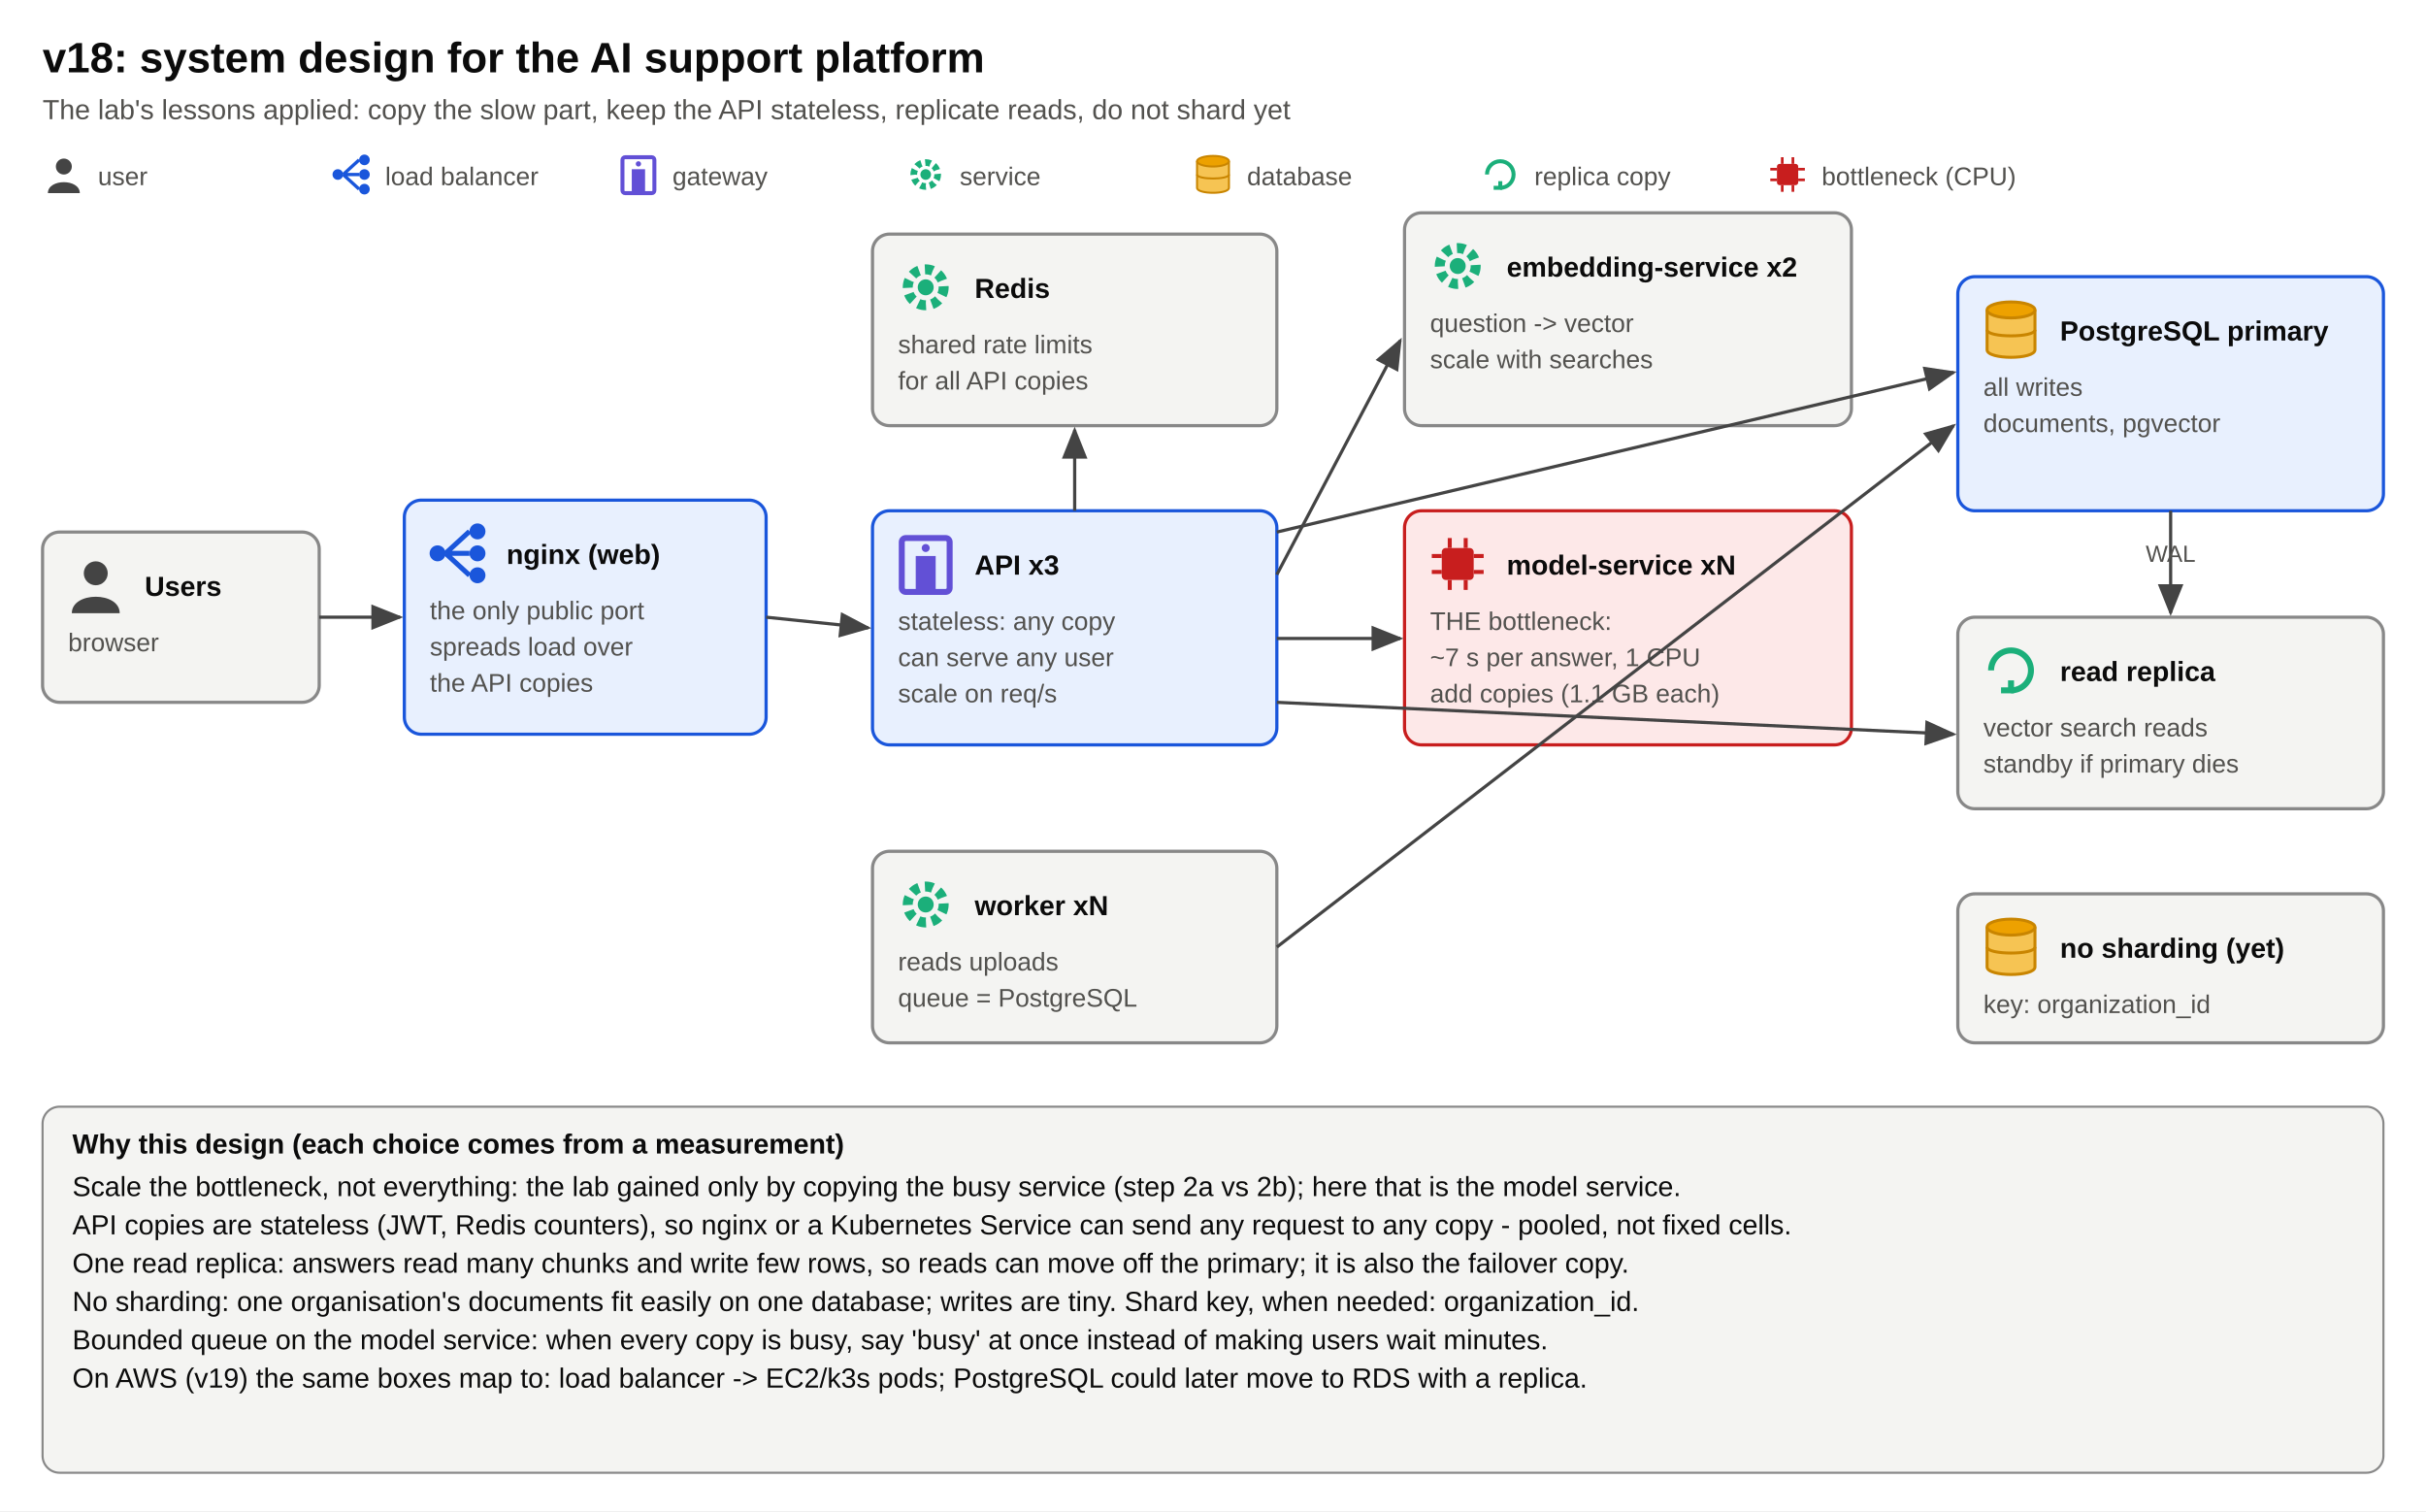
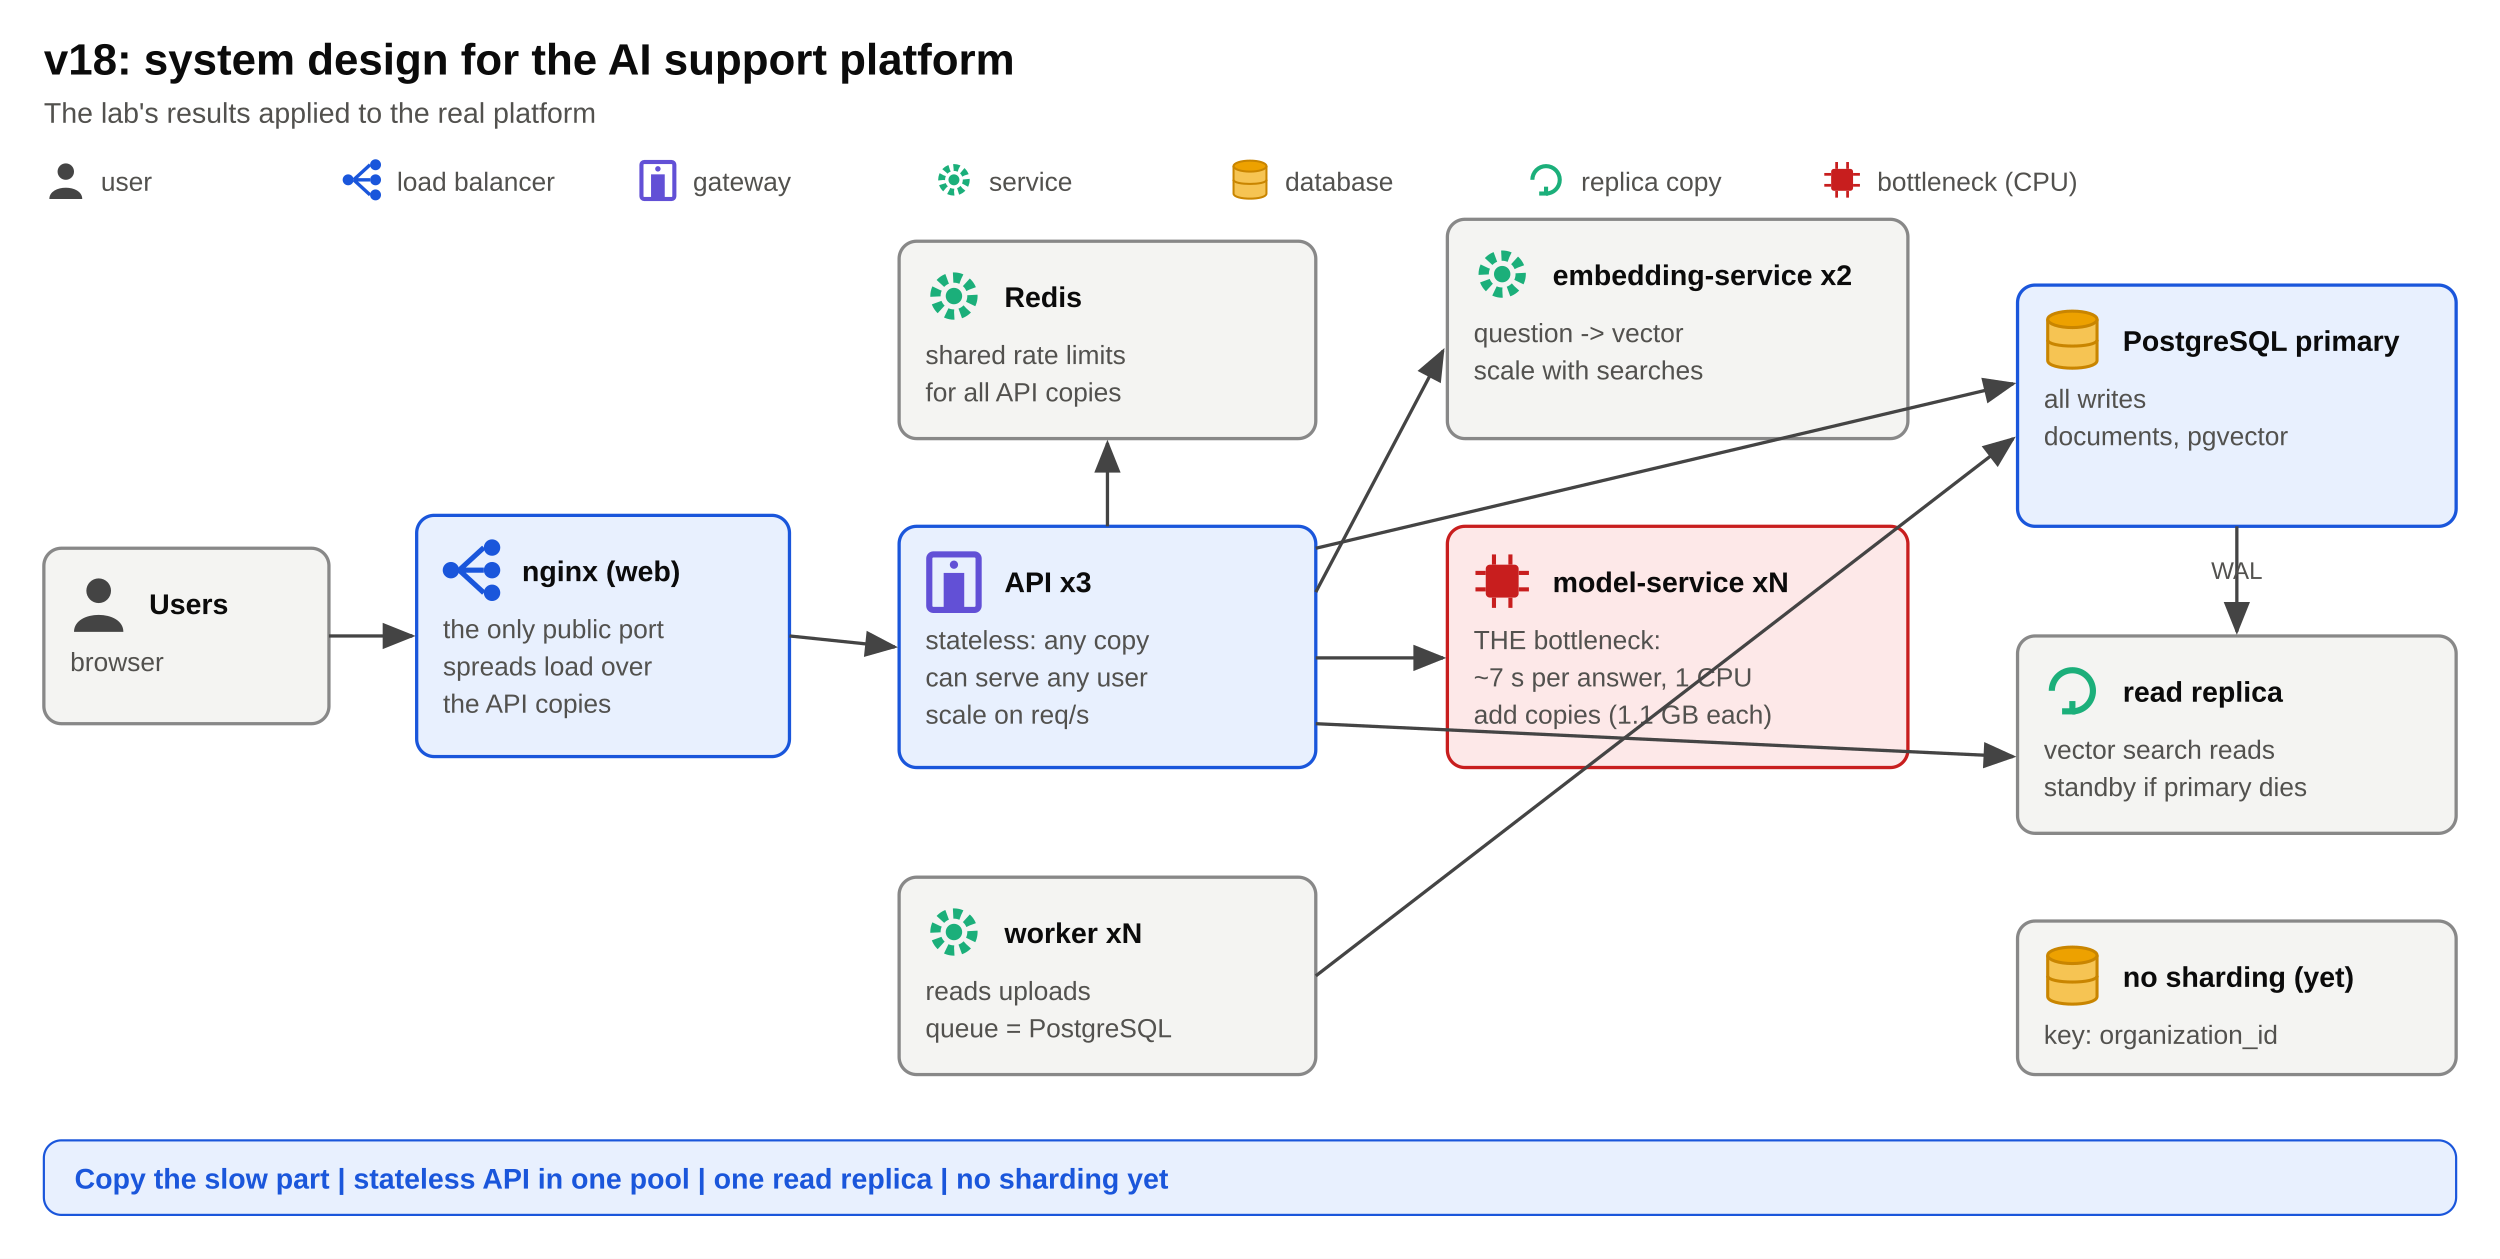
- <svg xmlns="http://www.w3.org/2000/svg" xmlns:xlink="http://www.w3.org/1999/xlink" width="1140" height="710" viewBox="0 0 1140 710" font-family="Arial, Helvetica, sans-serif" font-size="13">
+ <svg xmlns="http://www.w3.org/2000/svg" xmlns:xlink="http://www.w3.org/1999/xlink" width="1140" height="574" viewBox="0 0 1140 574" font-family="Arial, Helvetica, sans-serif" font-size="13">
  <defs>
    <marker id="arr" markerWidth="10" markerHeight="8" refX="9" refY="4" orient="auto">
      <path d="M0,0 L10,4 L0,8 z" fill="#444" />
    </marker>
    <symbol id="i-user" viewBox="0 0 32 32">
      <circle cx="16" cy="10" r="6" fill="#444" />
      <path d="M4,30 C4,19 28,19 28,30 z" fill="#444" />
    </symbol>
    <symbol id="i-lb" viewBox="0 0 32 32">
      <circle cx="6" cy="16" r="4" fill="#1a56db" />
      <circle cx="26" cy="5" r="4" fill="#1a56db" />
      <circle cx="26" cy="16" r="4" fill="#1a56db" />
      <circle cx="26" cy="27" r="4" fill="#1a56db" />
      <path d="M10,16 L22,5 M10,16 L22,16 M10,16 L22,27" stroke="#1a56db" stroke-width="2.5" />
    </symbol>
    <symbol id="i-gate" viewBox="0 0 32 32">
      <rect x="4" y="3" width="24" height="27" rx="2" fill="none" stroke="#6250d6" stroke-width="3" />
      <rect x="11" y="12" width="10" height="18" fill="#6250d6" />
      <circle cx="16" cy="8" r="2" fill="#6250d6" />
    </symbol>
    <symbol id="i-svc" viewBox="0 0 32 32">
      <circle cx="16" cy="16" r="9" fill="none" stroke="#1baf7a" stroke-width="5" stroke-dasharray="4 3" />
      <circle cx="16" cy="16" r="4" fill="#1baf7a" />
    </symbol>
    <symbol id="i-db" viewBox="0 0 32 32">
      <ellipse cx="16" cy="6" rx="12" ry="4" fill="#eda100" />
      <path d="M4,6 V26 C4,31 28,31 28,26 V6" fill="#f6c453" stroke="#c98500" stroke-width="1.5" />
      <ellipse cx="16" cy="6" rx="12" ry="4" fill="#eda100" stroke="#c98500" stroke-width="1.5" />
      <path d="M4,16 C4,20 28,20 28,16" fill="none" stroke="#c98500" stroke-width="1.5" />
    </symbol>
    <symbol id="i-copy" viewBox="0 0 32 32">
      <path d="M6,16 A10,10 0 1 1 16,26" fill="none" stroke="#1baf7a" stroke-width="3" />
      <path d="M11,26 L16,26 L16,21" fill="none" stroke="#1baf7a" stroke-width="3" />
    </symbol>
    <symbol id="i-cpu" viewBox="0 0 32 32">
      <rect x="8" y="8" width="16" height="16" rx="2" fill="#c81e1e" />
      <path d="M12,3 V8 M20,3 V8 M12,24 V29 M20,24 V29 M3,12 H8 M3,20 H8 M24,12 H29 M24,20 H29" stroke="#c81e1e" stroke-width="2" />
    </symbol>
    <symbol id="i-file" viewBox="0 0 32 32">
      <path d="M7,3 H20 L26,9 V29 H7 z" fill="#fff" stroke="#444" stroke-width="2" />
      <path d="M11,14 H22 M11,19 H22 M11,24 H18" stroke="#444" stroke-width="2" />
    </symbol>
    <symbol id="i-net" viewBox="0 0 32 32">
      <circle cx="16" cy="16" r="12" fill="none" stroke="#444" stroke-width="2" />
      <path d="M4,16 H28 M16,4 C9,10 9,22 16,28 M16,4 C23,10 23,22 16,28" fill="none" stroke="#444" stroke-width="2" />
    </symbol>
  </defs>
-   <rect width="1140" height="710" fill="#ffffff" />
+   <rect width="1140" height="574" fill="#ffffff" />
  <text x="20" y="34" font-size="20" font-weight="bold" fill="#0b0b0b">v18: system design for the AI support platform</text>
-   <text x="20" y="56" fill="#52514e">The lab's lessons applied: copy the slow part, keep the API stateless, replicate reads, do not shard yet</text>
+   <text x="20" y="56" fill="#52514e">The lab's results applied to the real platform</text>
  <use href="#i-user" xlink:href="#i-user" x="20" y="72" width="20" height="20" />
  <text x="46" y="87" font-size="12" fill="#52514e">user</text>
  <use href="#i-lb" xlink:href="#i-lb" x="155" y="72" width="20" height="20" />
  <text x="181" y="87" font-size="12" fill="#52514e">load balancer</text>
  <use href="#i-gate" xlink:href="#i-gate" x="290" y="72" width="20" height="20" />
  <text x="316" y="87" font-size="12" fill="#52514e">gateway</text>
  <use href="#i-svc" xlink:href="#i-svc" x="425" y="72" width="20" height="20" />
  <text x="451" y="87" font-size="12" fill="#52514e">service</text>
  <use href="#i-db" xlink:href="#i-db" x="560" y="72" width="20" height="20" />
  <text x="586" y="87" font-size="12" fill="#52514e">database</text>
  <use href="#i-copy" xlink:href="#i-copy" x="695" y="72" width="20" height="20" />
  <text x="721" y="87" font-size="12" fill="#52514e">replica copy</text>
  <use href="#i-cpu" xlink:href="#i-cpu" x="830" y="72" width="20" height="20" />
  <text x="856" y="87" font-size="12" fill="#52514e">bottleneck (CPU)</text>
  <rect x="20" y="250" width="130" height="80" rx="8" fill="#f4f4f2" stroke="#888" stroke-width="1.5" />
  <use href="#i-user" xlink:href="#i-user" x="30" y="260" width="30" height="30" />
  <text x="68" y="280" font-weight="bold" fill="#0b0b0b">Users</text>
  <text x="32" y="306" font-size="12" fill="#52514e">browser</text>
  <rect x="190" y="235" width="170" height="110" rx="8" fill="#e8f0fe" stroke="#1a56db" stroke-width="1.5" />
  <use href="#i-lb" xlink:href="#i-lb" x="200" y="245" width="30" height="30" />
  <text x="238" y="265" font-weight="bold" fill="#0b0b0b">nginx (web)</text>
  <text x="202" y="291" font-size="12" fill="#52514e">the only public port</text>
  <text x="202" y="308" font-size="12" fill="#52514e">spreads load over</text>
  <text x="202" y="325" font-size="12" fill="#52514e">the API copies</text>
  <rect x="410" y="110" width="190" height="90" rx="8" fill="#f4f4f2" stroke="#888" stroke-width="1.5" />
  <use href="#i-svc" xlink:href="#i-svc" x="420" y="120" width="30" height="30" />
  <text x="458" y="140" font-weight="bold" fill="#0b0b0b">Redis</text>
  <text x="422" y="166" font-size="12" fill="#52514e">shared rate limits</text>
  <text x="422" y="183" font-size="12" fill="#52514e">for all API copies</text>
  <rect x="410" y="240" width="190" height="110" rx="8" fill="#e8f0fe" stroke="#1a56db" stroke-width="1.5" />
  <use href="#i-gate" xlink:href="#i-gate" x="420" y="250" width="30" height="30" />
  <text x="458" y="270" font-weight="bold" fill="#0b0b0b">API x3</text>
  <text x="422" y="296" font-size="12" fill="#52514e">stateless: any copy</text>
  <text x="422" y="313" font-size="12" fill="#52514e">can serve any user</text>
  <text x="422" y="330" font-size="12" fill="#52514e">scale on req/s</text>
  <rect x="410" y="400" width="190" height="90" rx="8" fill="#f4f4f2" stroke="#888" stroke-width="1.5" />
  <use href="#i-svc" xlink:href="#i-svc" x="420" y="410" width="30" height="30" />
  <text x="458" y="430" font-weight="bold" fill="#0b0b0b">worker xN</text>
  <text x="422" y="456" font-size="12" fill="#52514e">reads uploads</text>
  <text x="422" y="473" font-size="12" fill="#52514e">queue = PostgreSQL</text>
  <rect x="660" y="100" width="210" height="100" rx="8" fill="#f4f4f2" stroke="#888" stroke-width="1.5" />
  <use href="#i-svc" xlink:href="#i-svc" x="670" y="110" width="30" height="30" />
  <text x="708" y="130" font-weight="bold" fill="#0b0b0b">embedding-service x2</text>
  <text x="672" y="156" font-size="12" fill="#52514e">question -&gt; vector</text>
  <text x="672" y="173" font-size="12" fill="#52514e">scale with searches</text>
  <rect x="660" y="240" width="210" height="110" rx="8" fill="#fde8e8" stroke="#c81e1e" stroke-width="1.5" />
  <use href="#i-cpu" xlink:href="#i-cpu" x="670" y="250" width="30" height="30" />
  <text x="708" y="270" font-weight="bold" fill="#0b0b0b">model-service xN</text>
  <text x="672" y="296" font-size="12" fill="#52514e">THE bottleneck:</text>
  <text x="672" y="313" font-size="12" fill="#52514e">~7 s per answer, 1 CPU</text>
  <text x="672" y="330" font-size="12" fill="#52514e">add copies (1.1 GB each)</text>
  <rect x="920" y="130" width="200" height="110" rx="8" fill="#e8f0fe" stroke="#1a56db" stroke-width="1.5" />
  <use href="#i-db" xlink:href="#i-db" x="930" y="140" width="30" height="30" />
  <text x="968" y="160" font-weight="bold" fill="#0b0b0b">PostgreSQL primary</text>
  <text x="932" y="186" font-size="12" fill="#52514e">all writes</text>
  <text x="932" y="203" font-size="12" fill="#52514e">documents, pgvector</text>
  <rect x="920" y="290" width="200" height="90" rx="8" fill="#f4f4f2" stroke="#888" stroke-width="1.5" />
  <use href="#i-copy" xlink:href="#i-copy" x="930" y="300" width="30" height="30" />
  <text x="968" y="320" font-weight="bold" fill="#0b0b0b">read replica</text>
  <text x="932" y="346" font-size="12" fill="#52514e">vector search reads</text>
  <text x="932" y="363" font-size="12" fill="#52514e">standby if primary dies</text>
  <rect x="920" y="420" width="200" height="70" rx="8" fill="#f4f4f2" stroke="#888" stroke-width="1.5" />
  <use href="#i-db" xlink:href="#i-db" x="930" y="430" width="30" height="30" />
  <text x="968" y="450" font-weight="bold" fill="#0b0b0b">no sharding (yet)</text>
  <text x="932" y="476" font-size="12" fill="#52514e">key: organization_id</text>
  <line x1="150" y1="290" x2="188" y2="290" stroke="#444" stroke-width="1.5" marker-end="url(#arr)" />
  <line x1="360" y1="290" x2="408" y2="295" stroke="#444" stroke-width="1.5" marker-end="url(#arr)" />
  <line x1="505" y1="240" x2="505" y2="202" stroke="#444" stroke-width="1.5" marker-end="url(#arr)" />
  <line x1="600" y1="270" x2="658" y2="160" stroke="#444" stroke-width="1.5" marker-end="url(#arr)" />
  <line x1="600" y1="300" x2="658" y2="300" stroke="#444" stroke-width="1.5" marker-end="url(#arr)" />
  <line x1="600" y1="330" x2="918" y2="345" stroke="#444" stroke-width="1.5" marker-end="url(#arr)" />
  <line x1="600" y1="445" x2="918" y2="200" stroke="#444" stroke-width="1.5" marker-end="url(#arr)" />
  <line x1="600" y1="250" x2="918" y2="175" stroke="#444" stroke-width="1.5" marker-end="url(#arr)" />
  <line x1="1020" y1="240" x2="1020" y2="288" stroke="#444" stroke-width="1.5" marker-end="url(#arr)" />
  <text x="1020.0" y="264.0" text-anchor="middle" font-size="11" fill="#52514e">WAL</text>
-   <rect x="20" y="520" width="1100" height="172" rx="8" fill="#f4f4f2" stroke="#888" />
-   <text x="34" y="542" font-weight="bold" fill="#0b0b0b">Why this design (each choice comes from a measurement)</text>
-   <text x="34" y="562" fill="#0b0b0b">Scale the bottleneck, not everything: the lab gained only by copying the busy service (step 2a vs 2b); here that is the model service.</text>
-   <text x="34" y="580" fill="#0b0b0b">API copies are stateless (JWT, Redis counters), so nginx or a Kubernetes Service can send any request to any copy - pooled, not fixed cells.</text>
-   <text x="34" y="598" fill="#0b0b0b">One read replica: answers read many chunks and write few rows, so reads can move off the primary; it is also the failover copy.</text>
-   <text x="34" y="616" fill="#0b0b0b">No sharding: one organisation's documents fit easily on one database; writes are tiny. Shard key, when needed: organization_id.</text>
-   <text x="34" y="634" fill="#0b0b0b">Bounded queue on the model service: when every copy is busy, say 'busy' at once instead of making users wait minutes.</text>
-   <text x="34" y="652" fill="#0b0b0b">On AWS (v19) the same boxes map to: load balancer -&gt; EC2/k3s pods; PostgreSQL could later move to RDS with a replica.</text>
+   <rect x="20" y="520" width="1100" height="34" rx="8" fill="#e8f0fe" stroke="#1a56db" />
+   <text x="34" y="542" font-weight="bold" fill="#1a56db">Copy the slow part  |  stateless API in one pool  |  one read replica  |  no sharding yet</text>
</svg>
